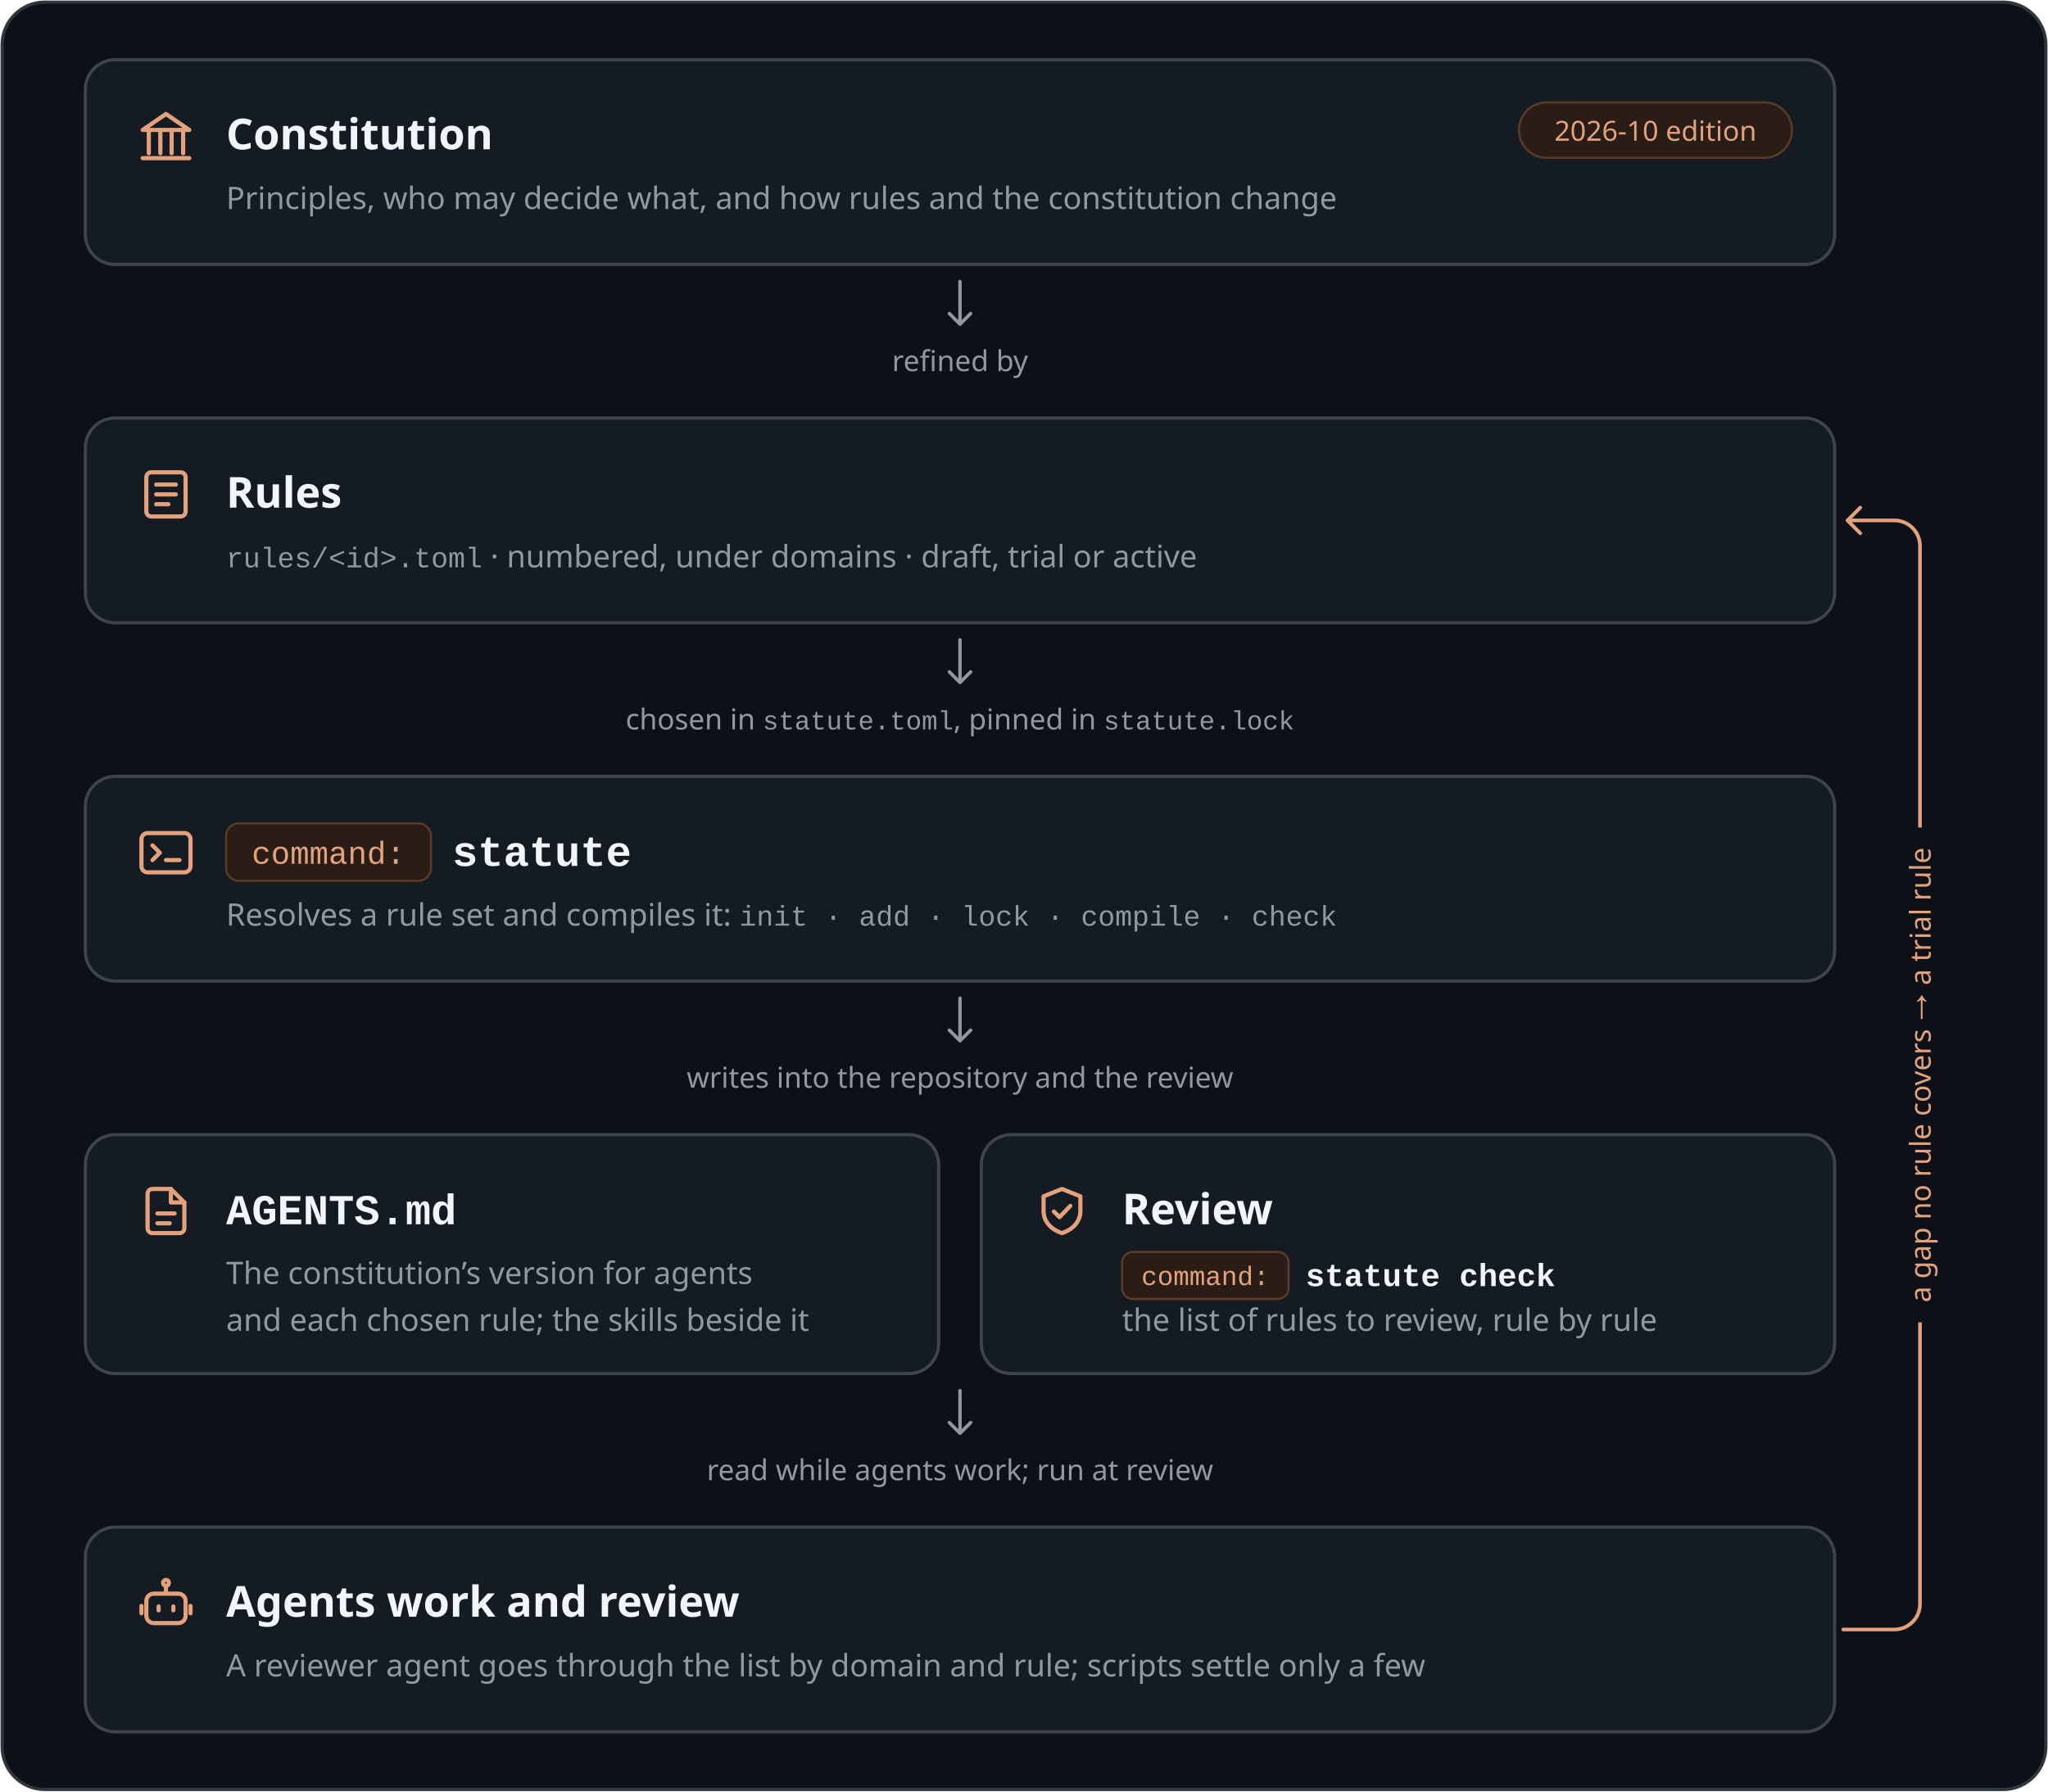
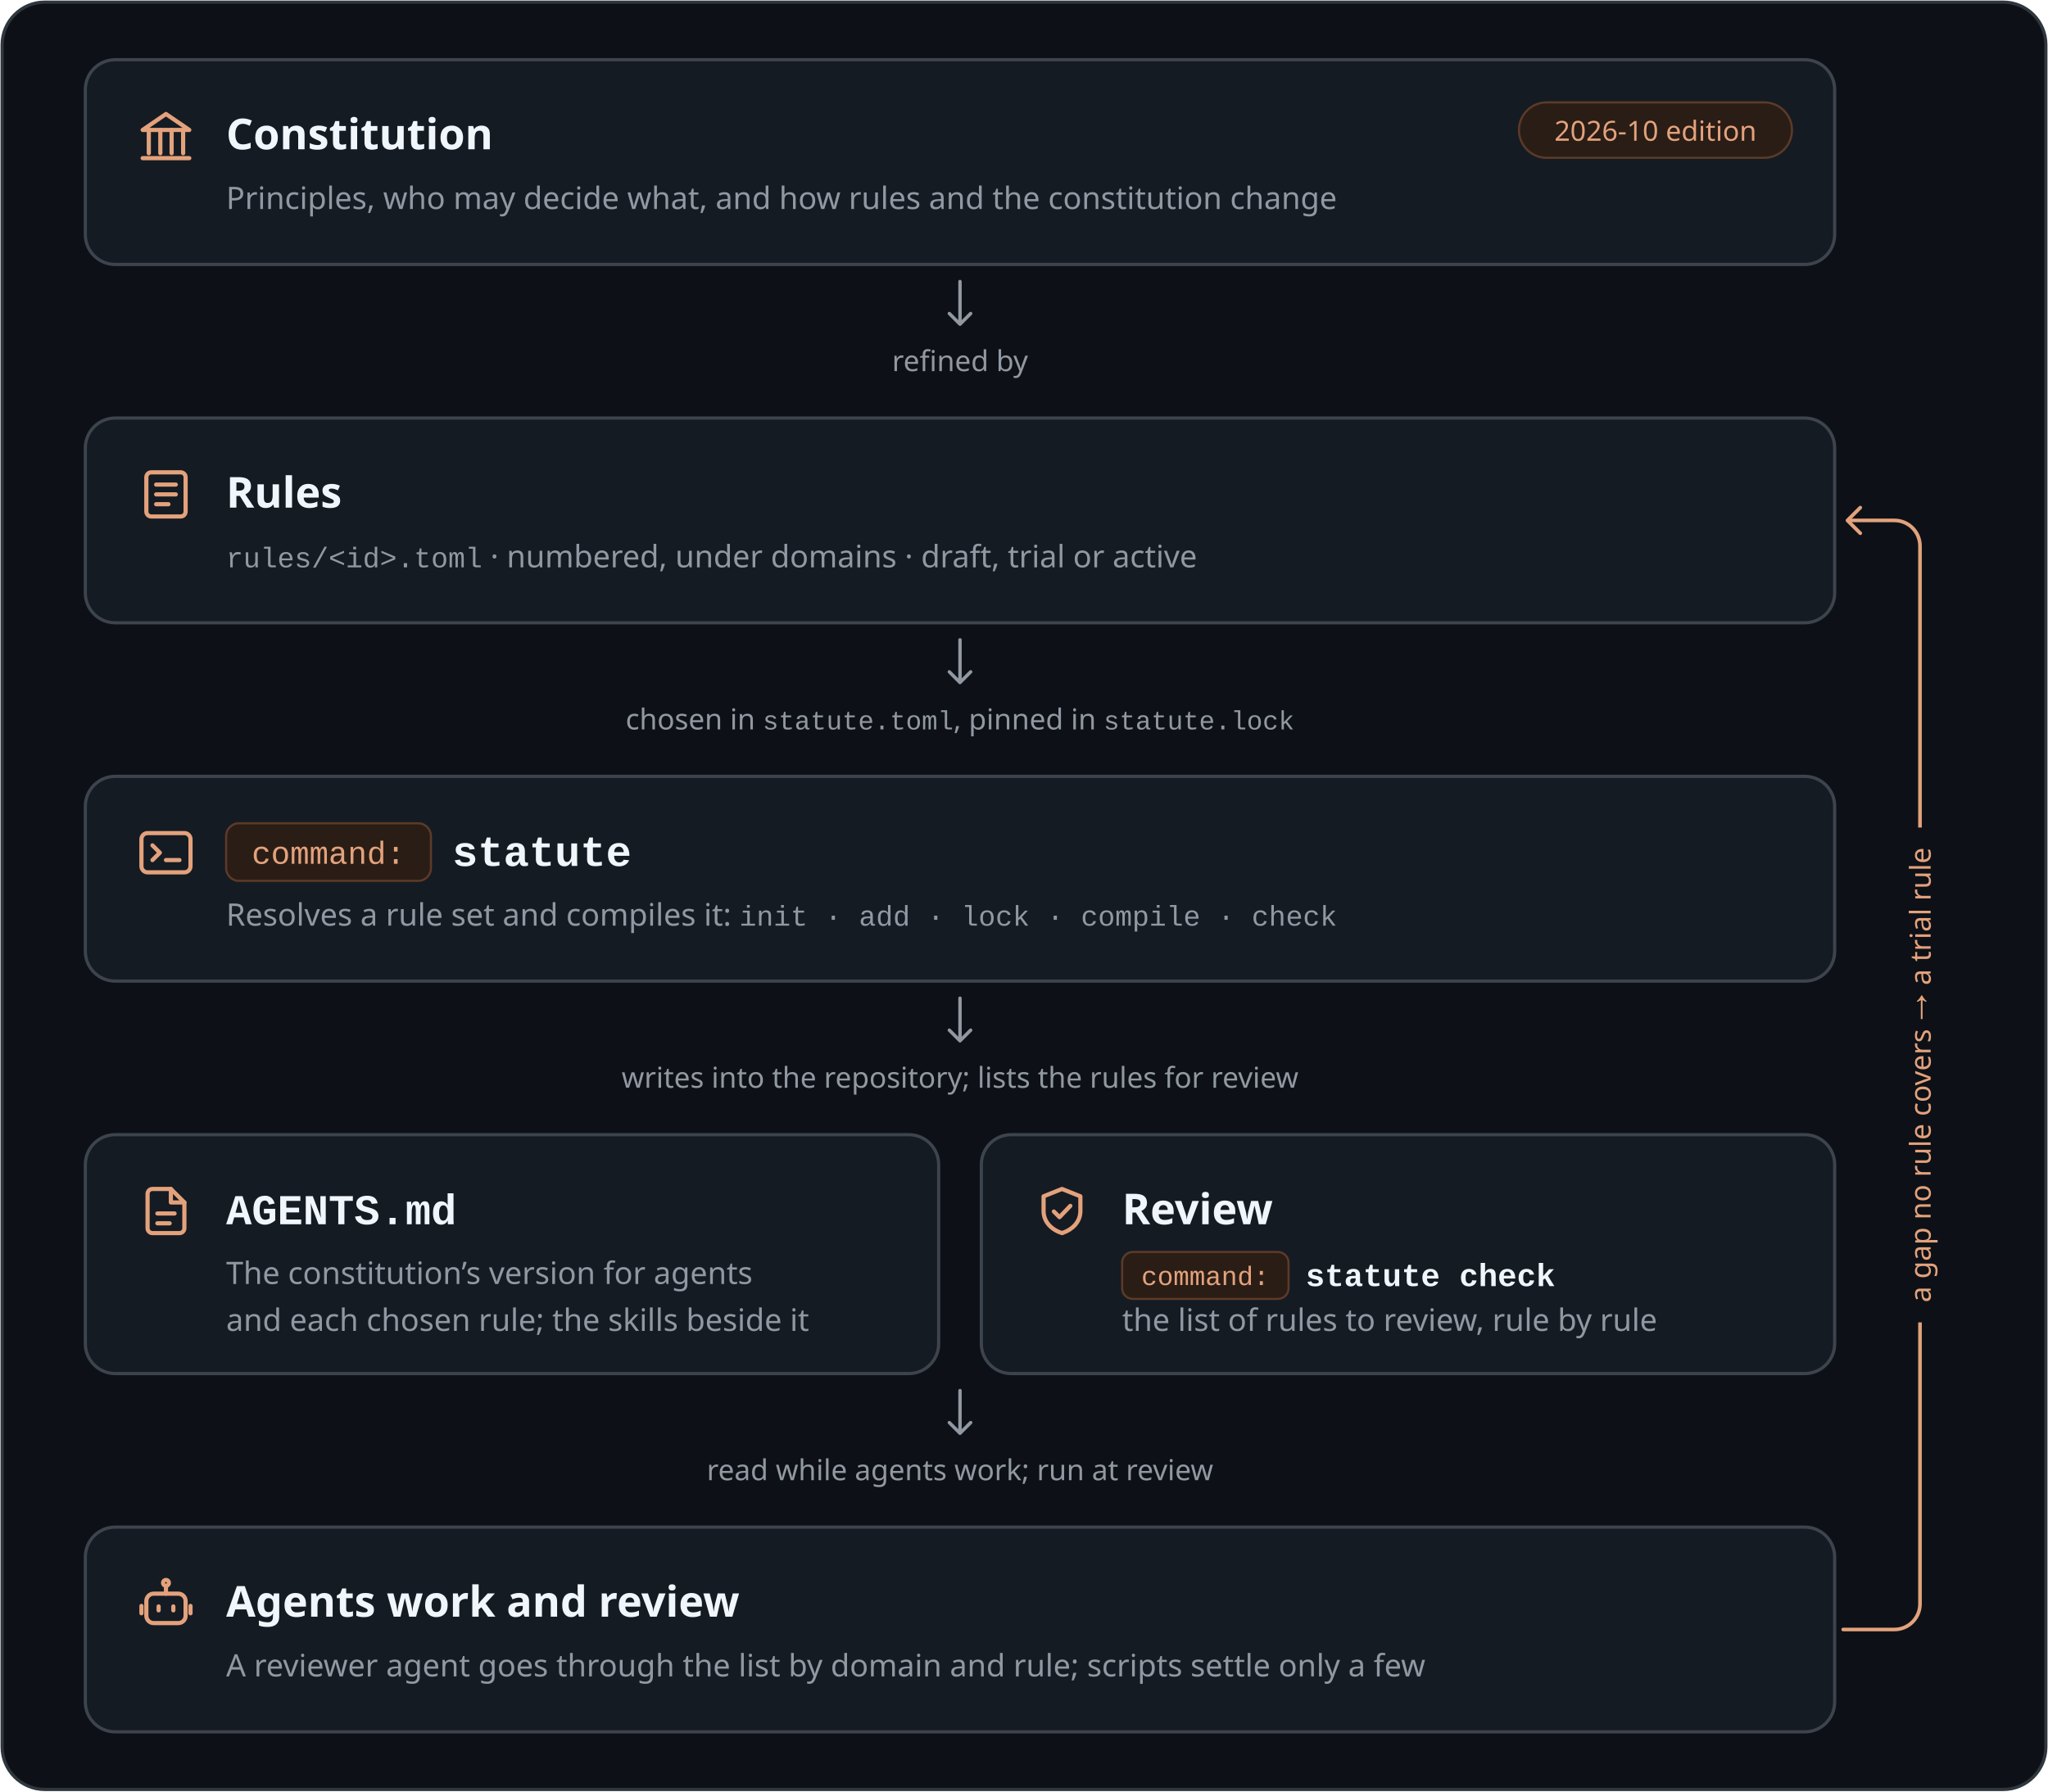
<svg xmlns="http://www.w3.org/2000/svg" viewBox="0 0 960 840" width="960" height="840" role="img" aria-labelledby="t">
  <g font-family="-apple-system, BlinkMacSystemFont, &quot;Segoe UI&quot;, &quot;Noto Sans&quot;, Helvetica, Arial, &quot;PingFang SC&quot;, &quot;Hiragino Sans GB&quot;, &quot;Microsoft YaHei&quot;, &quot;Noto Sans CJK SC&quot;, sans-serif">
    <rect x="1" y="1" width="958" height="838" rx="20" fill="#0d1117" stroke="#30363d" stroke-width="1.5" />
    <rect x="40" y="28" width="820" height="96" rx="14" fill="#151b23" stroke="#3d444d" stroke-width="1.5" />
    <g transform="translate(64 50) scale(1.15)" fill="none" stroke="#e3a27c" stroke-width="1.7" stroke-linecap="round" stroke-linejoin="round">
      <path d="M2.5 9.5 12 3l9.5 6.5z" />
      <path d="M5 9.5V19M9.7 9.5V19M14.3 9.5V19M19 9.5V19M2.5 21h19" />
    </g>
    <text x="106" y="70" font-size="20" font-weight="600" fill="#f0f6fc">Constitution</text>
    <rect x="712" y="48" width="128" height="26" rx="13" fill="#2a1d16" stroke="#5c3a28" />
    <text x="776" y="66" font-size="13" font-weight="500" text-anchor="middle" fill="#e3a27c">2026-10 edition</text>
    <text x="106" y="98" font-size="14.5" fill="#9198a1">Principles, who may decide what, and how rules and the constitution change</text>
    <path d="M450 132v20M445 147l5 5 5-5" fill="none" stroke="#9198a1" stroke-width="1.6" stroke-linecap="round" stroke-linejoin="round" />
    <text x="450" y="174" font-size="13.5" text-anchor="middle" fill="#9198a1">refined by</text>
    <rect x="40" y="196" width="820" height="96" rx="14" fill="#151b23" stroke="#3d444d" stroke-width="1.5" />
    <g transform="translate(64 218) scale(1.15)" fill="none" stroke="#e3a27c" stroke-width="1.7" stroke-linecap="round" stroke-linejoin="round">
      <rect x="4" y="3" width="16" height="18" rx="2" />
      <path d="M8 8h8M8 12h8M8 16h5" />
    </g>
    <text x="106" y="238" font-size="20" font-weight="600" fill="#f0f6fc">Rules</text>
    <text x="106" y="266" font-size="14.5" fill="#9198a1">
      <tspan font-family="ui-monospace, SFMono-Regular, &quot;SF Mono&quot;, Menlo, Consolas, &quot;Liberation Mono&quot;, monospace" font-size="0.92em">rules/&lt;id&gt;.toml</tspan> · numbered, under domains · draft, trial or active</text>
    <path d="M450 300v20M445 315l5 5 5-5" fill="none" stroke="#9198a1" stroke-width="1.6" stroke-linecap="round" stroke-linejoin="round" />
    <text x="450" y="342" font-size="13.5" text-anchor="middle" fill="#9198a1">chosen in <tspan font-family="ui-monospace, SFMono-Regular, &quot;SF Mono&quot;, Menlo, Consolas, &quot;Liberation Mono&quot;, monospace" font-size="0.92em">statute.toml</tspan>, pinned in <tspan font-family="ui-monospace, SFMono-Regular, &quot;SF Mono&quot;, Menlo, Consolas, &quot;Liberation Mono&quot;, monospace" font-size="0.92em">statute.lock</tspan>
    </text>
    <rect x="40" y="364" width="820" height="96" rx="14" fill="#151b23" stroke="#3d444d" stroke-width="1.5" />
    <g transform="translate(64 386) scale(1.15)" fill="none" stroke="#e3a27c" stroke-width="1.7" stroke-linecap="round" stroke-linejoin="round">
      <rect x="2" y="4" width="20" height="16" rx="2.5" />
      <path d="m6.5 9 3 3-3 3M12 15h5.5" />
    </g>
    <rect x="106" y="386" width="96" height="27" rx="6" fill="#2a1d16" stroke="#5c3a28" />
    <text x="154" y="405" font-size="15" font-weight="500" text-anchor="middle" fill="#e3a27c" font-family="ui-monospace, SFMono-Regular, &quot;SF Mono&quot;, Menlo, Consolas, &quot;Liberation Mono&quot;, monospace">command:</text>
    <text x="212" y="406" font-size="20" font-weight="600" fill="#f0f6fc" font-family="ui-monospace, SFMono-Regular, &quot;SF Mono&quot;, Menlo, Consolas, &quot;Liberation Mono&quot;, monospace">statute</text>
    <text x="106" y="434" font-size="14.5" fill="#9198a1">Resolves a rule set and compiles it: <tspan font-family="ui-monospace, SFMono-Regular, &quot;SF Mono&quot;, Menlo, Consolas, &quot;Liberation Mono&quot;, monospace" font-size="0.92em">init · add · lock · compile · check</tspan>
    </text>
    <path d="M450 468v20M445 483l5 5 5-5" fill="none" stroke="#9198a1" stroke-width="1.6" stroke-linecap="round" stroke-linejoin="round" />
-     <text x="450" y="510" font-size="13.5" text-anchor="middle" fill="#9198a1">writes into the repository and the review</text>
+     <text x="450" y="510" font-size="13.5" text-anchor="middle" fill="#9198a1">writes into the repository; lists the rules for review</text>
    <rect x="40" y="532" width="400" height="112" rx="14" fill="#151b23" stroke="#3d444d" stroke-width="1.5" />
    <g transform="translate(64 554) scale(1.15)" fill="none" stroke="#e3a27c" stroke-width="1.7" stroke-linecap="round" stroke-linejoin="round">
      <path d="M14 3H6.5A2 2 0 0 0 4.5 5v14a2 2 0 0 0 2 2h11a2 2 0 0 0 2-2V8.5z" />
      <path d="M14 3v5.5h5.5M8.5 13h7M8.5 17h5" />
    </g>
    <text x="106" y="574" font-size="20" font-weight="600" fill="#f0f6fc">
      <tspan font-family="ui-monospace, SFMono-Regular, &quot;SF Mono&quot;, Menlo, Consolas, &quot;Liberation Mono&quot;, monospace">AGENTS.md</tspan>
    </text>
    <text x="106" y="602" font-size="14.5" fill="#9198a1">The constitution’s version for agents</text>
    <text x="106" y="624" font-size="14.5" fill="#9198a1">and each chosen rule; the skills beside it</text>
    <rect x="460" y="532" width="400" height="112" rx="14" fill="#151b23" stroke="#3d444d" stroke-width="1.5" />
    <g transform="translate(484 554) scale(1.15)" fill="none" stroke="#e3a27c" stroke-width="1.7" stroke-linecap="round" stroke-linejoin="round">
      <path d="M12 3 19.5 6v6c0 4.4-3.2 7.6-7.5 9-4.3-1.4-7.5-4.6-7.5-9V6z" />
      <path d="m8.7 12.2 2.3 2.3 4.4-4.6" />
    </g>
    <text x="526" y="574" font-size="20" font-weight="600" fill="#f0f6fc">Review</text>
    <rect x="526" y="587" width="78" height="22" rx="5" fill="#2a1d16" stroke="#5c3a28" />
    <text x="565" y="602.5" font-size="12.5" font-weight="500" text-anchor="middle" fill="#e3a27c" font-family="ui-monospace, SFMono-Regular, &quot;SF Mono&quot;, Menlo, Consolas, &quot;Liberation Mono&quot;, monospace">command:</text>
    <text x="612" y="603" font-size="15" font-weight="600" fill="#f0f6fc" font-family="ui-monospace, SFMono-Regular, &quot;SF Mono&quot;, Menlo, Consolas, &quot;Liberation Mono&quot;, monospace">statute check</text>
    <text x="526" y="624" font-size="14.5" fill="#9198a1">the list of rules to review, rule by rule</text>
    <path d="M450 652v20M445 667l5 5 5-5" fill="none" stroke="#9198a1" stroke-width="1.6" stroke-linecap="round" stroke-linejoin="round" />
    <text x="450" y="694" font-size="13.5" text-anchor="middle" fill="#9198a1">read while agents work; run at review</text>
    <rect x="40" y="716" width="820" height="96" rx="14" fill="#151b23" stroke="#3d444d" stroke-width="1.5" />
    <g transform="translate(64 738) scale(1.15)" fill="none" stroke="#e3a27c" stroke-width="1.7" stroke-linecap="round" stroke-linejoin="round">
      <rect x="4" y="8" width="16" height="12" rx="3" />
      <path d="M12 8V4.8" />
      <circle cx="12" cy="3.6" r="1.2" />
      <path d="M9 13.2v1.6M15 13.2v1.6M2 13v3M22 13v3" />
    </g>
    <text x="106" y="758" font-size="20" font-weight="600" fill="#f0f6fc">Agents work and review</text>
    <text x="106" y="786" font-size="14.5" fill="#9198a1">A reviewer agent goes through the list by domain and rule; scripts settle only a few</text>
    <path d="M864 764H888a12 12 0 0 0 12-12V256a12 12 0 0 0-12-12H866M872 238l-6 6 6 6" fill="none" stroke="#e3a27c" stroke-width="1.7" stroke-linecap="round" stroke-linejoin="round" />
    <rect x="887" y="388" width="26" height="232" fill="#0d1117" />
    <text transform="translate(905 504) rotate(-90)" font-size="13.5" text-anchor="middle" fill="#e3a27c">a gap no rule covers → a trial rule</text>
  </g>
</svg>
